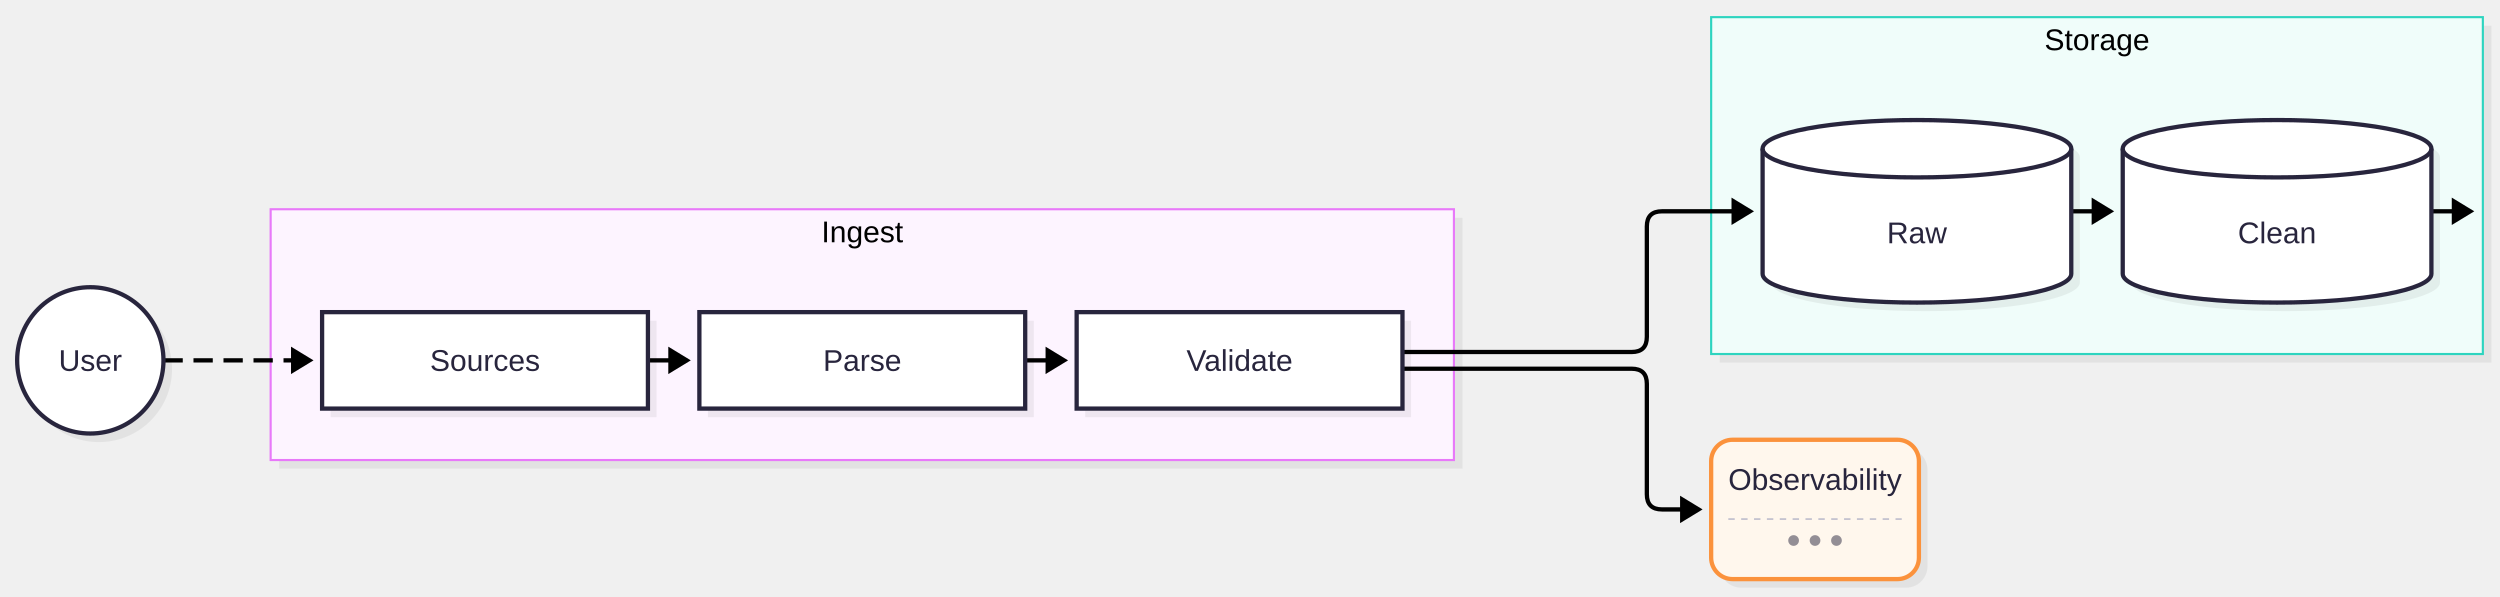
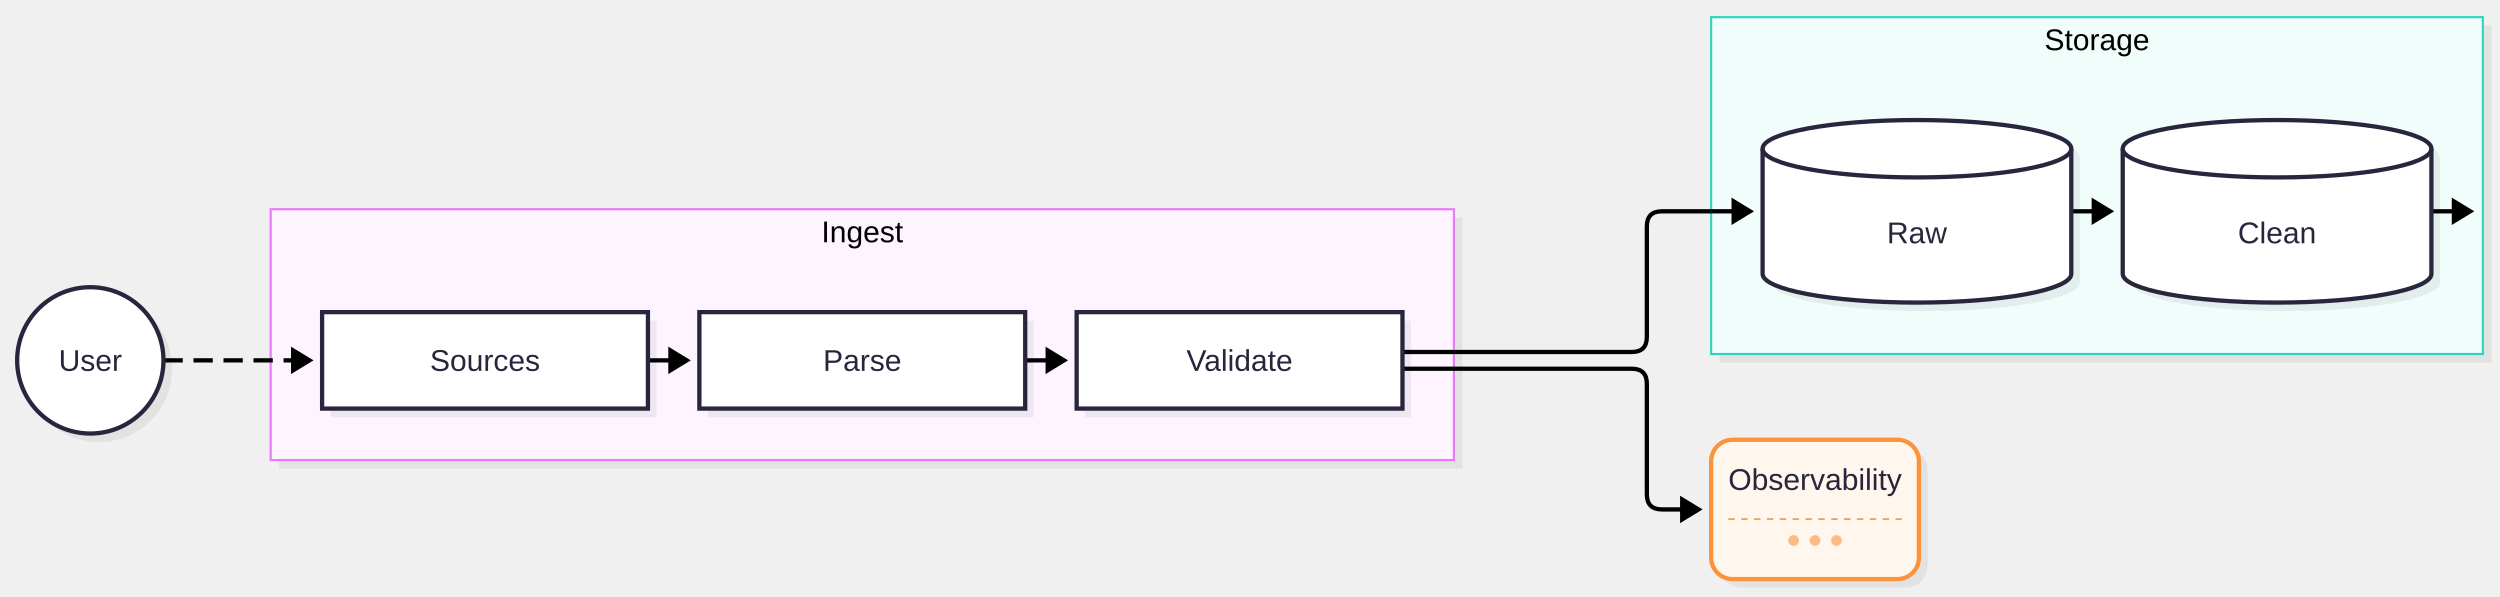
- <svg xmlns="http://www.w3.org/2000/svg" id="my-svg" width="100%" class="flowchart" style="max-width: 1166.259px; background-color: white;" viewBox="-8 -8 1166.259 278.149" role="graphics-document document" aria-roledescription="flowchart-v2">
+ <svg xmlns="http://www.w3.org/2000/svg" id="my-svg" width="100%" class="flowchart" style="max-width: 1166.262px; background-color: white;" viewBox="-8 -8 1166.262 278.149" role="graphics-document document" aria-roledescription="flowchart-v2">
  <style>#my-svg{font-family:"Recursive Variable", arial, sans-serif;font-size:16px;}#my-svg text{font-family:"Recursive Variable", arial, sans-serif;}</style>
  <g>
    <g class="clusters">
      <g id="cluster-ingest" class="cluster">
-         <rect class="drop-shadow" x="122.259" y="93.612" width="552" height="117" fill="#000000" stroke="none" opacity="0.06" />
-         <rect x="118.259" y="89.612" width="552" height="117" fill="#FDF4FF" stroke="#E879F9" stroke-width="1" />
-         <text class="cluster-label" x="394.259" y="105.012" text-anchor="middle" font-size="14" fill="#000000">Ingest</text>
+         <rect class="drop-shadow" x="122.262" y="93.612" width="552" height="117" fill="#000000" stroke="none" opacity="0.06" />
+         <rect x="118.262" y="89.612" width="552" height="117" fill="#FDF4FF" stroke="#E879F9" stroke-width="1" />
+         <text class="cluster-label" x="394.262" y="105.012" text-anchor="middle" font-size="14" fill="#000000">Ingest</text>
      </g>
      <g id="cluster-store" class="cluster">
-         <rect class="drop-shadow" x="794.259" y="4" width="360" height="157.149" fill="#000000" stroke="none" opacity="0.06" />
-         <rect x="790.259" y="0" width="360" height="157.149" fill="#F0FDFA" stroke="#2DD4BF" stroke-width="1" />
-         <text class="cluster-label" x="970.259" y="15.4" text-anchor="middle" font-size="14" fill="#000000">Storage</text>
+         <rect class="drop-shadow" x="794.262" y="4" width="360" height="157.149" fill="#000000" stroke="none" opacity="0.06" />
+         <rect x="790.262" y="0" width="360" height="157.149" fill="#F0FDFA" stroke="#2DD4BF" stroke-width="1" />
+         <text class="cluster-label" x="970.262" y="15.4" text-anchor="middle" font-size="14" fill="#000000">Storage</text>
      </g>
    </g>
    <g class="edgePaths">
      <g id="L-src-parse-0" class="edgePath">
-         <path class="flowchart-link LS-src LE-parse" d="M294.259,160.112L310.259,160.112" fill="none" stroke="#000000" stroke-width="2" />
-         <path class="marker" d="M303.759,153.72L314.259,160.112L303.759,166.503Z" fill="#000000" stroke="#000000" stroke-width="0" />
+         <path class="flowchart-link LS-src LE-parse" d="M294.262,160.112L310.262,160.112" fill="none" stroke="#000000" stroke-width="2" />
+         <path class="marker" d="M303.762,153.72L314.262,160.112L303.762,166.503Z" fill="#000000" stroke="#000000" stroke-width="0" />
      </g>
      <g id="L-parse-validate-1" class="edgePath">
-         <path class="flowchart-link LS-parse LE-validate" d="M470.259,160.112L486.259,160.112" fill="none" stroke="#000000" stroke-width="2" />
-         <path class="marker" d="M479.759,153.72L490.259,160.112L479.759,166.503Z" fill="#000000" stroke="#000000" stroke-width="0" />
+         <path class="flowchart-link LS-parse LE-validate" d="M470.262,160.112L486.262,160.112" fill="none" stroke="#000000" stroke-width="2" />
+         <path class="marker" d="M479.762,153.72L490.262,160.112L479.762,166.503Z" fill="#000000" stroke="#000000" stroke-width="0" />
      </g>
      <g id="L-raw-clean-2" class="edgePath">
-         <path class="flowchart-link LS-raw LE-clean" d="M958.259,90.574L974.259,90.574" fill="none" stroke="#000000" stroke-width="2" />
-         <path class="marker" d="M967.759,84.183L978.259,90.574L967.759,96.966Z" fill="#000000" stroke="#000000" stroke-width="0" />
+         <path class="flowchart-link LS-raw LE-clean" d="M958.262,90.574L974.262,90.574" fill="none" stroke="#000000" stroke-width="2" />
+         <path class="marker" d="M967.762,84.183L978.262,90.574L967.762,96.966Z" fill="#000000" stroke="#000000" stroke-width="0" />
      </g>
      <g id="L-user-src-3" class="edgePath">
-         <path class="flowchart-link LS-user LE-src" d="M68.259,160.112L134.259,160.112" fill="none" stroke="#000000" stroke-width="2" stroke-dasharray="9 5" />
-         <path class="marker" d="M127.759,153.72L138.259,160.112L127.759,166.503Z" fill="#000000" stroke="#000000" stroke-width="0" />
+         <path class="flowchart-link LS-user LE-src" d="M68.262,160.112L134.262,160.112" fill="none" stroke="#000000" stroke-width="2" stroke-dasharray="9 5" />
+         <path class="marker" d="M127.762,153.72L138.262,160.112L127.762,166.503Z" fill="#000000" stroke="#000000" stroke-width="0" />
      </g>
      <g id="L-validate-raw-4" class="edgePath">
-         <path class="flowchart-link LS-validate LE-raw" d="M646.259,156.212L753.188,156.212C757.902,156.212,760.259,153.855,760.259,149.14L760.259,97.645C760.259,92.931,762.616,90.574,767.33,90.574L806.259,90.574" fill="none" stroke="#000000" stroke-width="2" />
-         <path class="marker" d="M799.759,84.183L810.259,90.574L799.759,96.966Z" fill="#000000" stroke="#000000" stroke-width="0" />
+         <path class="flowchart-link LS-validate LE-raw" d="M646.262,156.212L753.191,156.212C757.905,156.212,760.262,153.855,760.262,149.14L760.262,97.645C760.262,92.931,762.619,90.574,767.333,90.574L806.262,90.574" fill="none" stroke="#000000" stroke-width="2" />
+         <path class="marker" d="M799.762,84.183L810.262,90.574L799.762,96.966Z" fill="#000000" stroke="#000000" stroke-width="0" />
      </g>
      <g id="L-validate-observability-5" class="edgePath">
-         <path class="flowchart-link LS-validate LE-observability" d="M646.259,164.012L753.188,164.012C757.902,164.012,760.259,166.369,760.259,171.083L760.259,222.578C760.259,227.292,762.616,229.649,767.33,229.649L782.259,229.649" fill="none" stroke="#000000" stroke-width="2" />
-         <path class="marker" d="M775.759,223.257L786.259,229.649L775.759,236.04Z" fill="#000000" stroke="#000000" stroke-width="0" />
+         <path class="flowchart-link LS-validate LE-observability" d="M646.262,164.012L753.191,164.012C757.905,164.012,760.262,166.369,760.262,171.083L760.262,222.578C760.262,227.292,762.619,229.649,767.333,229.649L782.262,229.649" fill="none" stroke="#000000" stroke-width="2" />
+         <path class="marker" d="M775.762,223.257L786.262,229.649L775.762,236.04Z" fill="#000000" stroke="#000000" stroke-width="0" />
      </g>
      <g id="L-clean-store-6" class="edgePath">
-         <path class="flowchart-link LS-clean LE-store" d="M1126.259,90.574L1142.259,90.574" fill="none" stroke="#000000" stroke-width="2" />
-         <path class="marker" d="M1135.759,84.183L1146.259,90.574L1135.759,96.966Z" fill="#000000" stroke="#000000" stroke-width="0" />
+         <path class="flowchart-link LS-clean LE-store" d="M1126.262,90.574L1142.262,90.574" fill="none" stroke="#000000" stroke-width="2" />
+         <path class="marker" d="M1135.762,84.183L1146.262,90.574L1135.762,96.966Z" fill="#000000" stroke="#000000" stroke-width="0" />
      </g>
    </g>
    <g class="nodes">
      <g id="flowchart-observability-0" class="node default">
-         <rect class="drop-shadow" x="794.259" y="201.149" width="96.917" height="65" rx="10" ry="10" fill="#000000" stroke="none" opacity="0.06" />
-         <rect class="basic label-container" x="790.259" y="197.149" width="96.917" height="65" rx="10" ry="10" fill="#FFF7ED" stroke="#FB923C" stroke-width="2" />
-         <path class="collapsed-separator" d="M798.259,234.149L879.176,234.149" fill="none" stroke="#BDBCCC" stroke-width="0.75" stroke-dasharray="3 3" />
-         <circle class="collapsed-indicator" cx="828.717" cy="244.149" r="2.5" fill="#28253D" stroke="none" opacity="0.5" />
-         <circle class="collapsed-indicator" cx="838.717" cy="244.149" r="2.5" fill="#28253D" stroke="none" opacity="0.5" />
-         <circle class="collapsed-indicator" cx="848.717" cy="244.149" r="2.5" fill="#28253D" stroke="none" opacity="0.5" />
-         <text class="nodeLabel" x="838.717" y="220.549" text-anchor="middle" font-size="14" fill="#28253D">Observability</text>
+         <rect class="drop-shadow" x="794.262" y="201.149" width="96.922" height="65" rx="10" ry="10" fill="#000000" stroke="none" opacity="0.06" />
+         <rect class="basic label-container" x="790.262" y="197.149" width="96.922" height="65" rx="10" ry="10" fill="#FFF7ED" stroke="#FB923C" stroke-width="2" />
+         <path class="collapsed-separator" d="M798.262,234.149L879.184,234.149" fill="none" stroke="#FB923C" stroke-width="0.75" stroke-dasharray="3 3" />
+         <circle class="collapsed-indicator" cx="828.723" cy="244.149" r="2.5" fill="#FB923C" stroke="none" opacity="0.6" />
+         <circle class="collapsed-indicator" cx="838.723" cy="244.149" r="2.5" fill="#FB923C" stroke="none" opacity="0.6" />
+         <circle class="collapsed-indicator" cx="848.723" cy="244.149" r="2.5" fill="#FB923C" stroke="none" opacity="0.6" />
+         <text class="nodeLabel" x="838.723" y="220.549" text-anchor="middle" font-size="14" fill="#28253D">Observability</text>
      </g>
      <g id="flowchart-src-1" class="node default">
-         <rect class="drop-shadow" x="146.259" y="141.612" width="152" height="45" fill="#000000" stroke="none" opacity="0.06" />
-         <rect class="basic label-container" x="142.259" y="137.612" width="152" height="45" fill="#ffffff" stroke="#28253D" stroke-width="2" />
-         <text class="nodeLabel" x="218.259" y="165.012" text-anchor="middle" font-size="14" fill="#28253D">Sources</text>
+         <rect class="drop-shadow" x="146.262" y="141.612" width="152" height="45" fill="#000000" stroke="none" opacity="0.06" />
+         <rect class="basic label-container" x="142.262" y="137.612" width="152" height="45" fill="#ffffff" stroke="#28253D" stroke-width="2" />
+         <text class="nodeLabel" x="218.262" y="165.012" text-anchor="middle" font-size="14" fill="#28253D">Sources</text>
      </g>
      <g id="flowchart-parse-2" class="node default">
-         <rect class="drop-shadow" x="322.259" y="141.612" width="152" height="45" fill="#000000" stroke="none" opacity="0.06" />
-         <rect class="basic label-container" x="318.259" y="137.612" width="152" height="45" fill="#ffffff" stroke="#28253D" stroke-width="2" />
-         <text class="nodeLabel" x="394.259" y="165.012" text-anchor="middle" font-size="14" fill="#28253D">Parse</text>
+         <rect class="drop-shadow" x="322.262" y="141.612" width="152" height="45" fill="#000000" stroke="none" opacity="0.06" />
+         <rect class="basic label-container" x="318.262" y="137.612" width="152" height="45" fill="#ffffff" stroke="#28253D" stroke-width="2" />
+         <text class="nodeLabel" x="394.262" y="165.012" text-anchor="middle" font-size="14" fill="#28253D">Parse</text>
      </g>
      <g id="flowchart-validate-3" class="node default">
-         <rect class="drop-shadow" x="498.259" y="141.612" width="152" height="45" fill="#000000" stroke="none" opacity="0.06" />
-         <rect class="basic label-container" x="494.259" y="137.612" width="152" height="45" fill="#ffffff" stroke="#28253D" stroke-width="2" />
-         <text class="nodeLabel" x="570.259" y="165.012" text-anchor="middle" font-size="14" fill="#28253D">Validate</text>
+         <rect class="drop-shadow" x="498.262" y="141.612" width="152" height="45" fill="#000000" stroke="none" opacity="0.06" />
+         <rect class="basic label-container" x="494.262" y="137.612" width="152" height="45" fill="#ffffff" stroke="#28253D" stroke-width="2" />
+         <text class="nodeLabel" x="570.262" y="165.012" text-anchor="middle" font-size="14" fill="#28253D">Validate</text>
      </g>
      <g id="flowchart-raw-4" class="node default">
-         <path class="drop-shadow" d="M818.259,65.383L818.259,123.766C818.259,131.157,850.494,137.149,890.259,137.149C930.023,137.149,962.259,131.157,962.259,123.766L962.259,65.383C962.259,57.992,930.023,52,890.259,52C850.494,52,818.259,57.992,818.259,65.383Z" fill="#000000" stroke="none" opacity="0.06" />
-         <path class="basic label-container" d="M814.259,61.383L814.259,119.766C814.259,127.157,846.494,133.149,886.259,133.149C926.023,133.149,958.259,127.157,958.259,119.766L958.259,61.383C958.259,53.992,926.023,48,886.259,48C846.494,48,814.259,53.992,814.259,61.383Z" fill="#ffffff" stroke="#28253D" stroke-width="2" />
-         <path d="M814.259,61.383C814.259,68.774,846.494,74.766,886.259,74.766C926.023,74.766,958.259,68.774,958.259,61.383" fill="none" stroke="#28253D" stroke-width="2" />
-         <text class="nodeLabel" x="886.259" y="105.474" text-anchor="middle" font-size="14" fill="#28253D">Raw</text>
+         <path class="drop-shadow" d="M818.262,65.383L818.262,123.766C818.262,131.157,850.498,137.149,890.262,137.149C930.027,137.149,962.262,131.157,962.262,123.766L962.262,65.383C962.262,57.992,930.027,52,890.262,52C850.498,52,818.262,57.992,818.262,65.383Z" fill="#000000" stroke="none" opacity="0.06" />
+         <path class="basic label-container" d="M814.262,61.383L814.262,119.766C814.262,127.157,846.498,133.149,886.262,133.149C926.027,133.149,958.262,127.157,958.262,119.766L958.262,61.383C958.262,53.992,926.027,48,886.262,48C846.498,48,814.262,53.992,814.262,61.383Z" fill="#ffffff" stroke="#28253D" stroke-width="2" />
+         <path d="M814.262,61.383C814.262,68.774,846.498,74.766,886.262,74.766C926.027,74.766,958.262,68.774,958.262,61.383" fill="none" stroke="#28253D" stroke-width="2" />
+         <text class="nodeLabel" x="886.262" y="105.474" text-anchor="middle" font-size="14" fill="#28253D">Raw</text>
      </g>
      <g id="flowchart-clean-5" class="node default">
-         <path class="drop-shadow" d="M986.259,65.383L986.259,123.766C986.259,131.157,1018.494,137.149,1058.259,137.149C1098.023,137.149,1130.259,131.157,1130.259,123.766L1130.259,65.383C1130.259,57.992,1098.023,52,1058.259,52C1018.494,52,986.259,57.992,986.259,65.383Z" fill="#000000" stroke="none" opacity="0.06" />
-         <path class="basic label-container" d="M982.259,61.383L982.259,119.766C982.259,127.157,1014.494,133.149,1054.259,133.149C1094.023,133.149,1126.259,127.157,1126.259,119.766L1126.259,61.383C1126.259,53.992,1094.023,48,1054.259,48C1014.494,48,982.259,53.992,982.259,61.383Z" fill="#ffffff" stroke="#28253D" stroke-width="2" />
-         <path d="M982.259,61.383C982.259,68.774,1014.494,74.766,1054.259,74.766C1094.023,74.766,1126.259,68.774,1126.259,61.383" fill="none" stroke="#28253D" stroke-width="2" />
-         <text class="nodeLabel" x="1054.259" y="105.474" text-anchor="middle" font-size="14" fill="#28253D">Clean</text>
+         <path class="drop-shadow" d="M986.262,65.383L986.262,123.766C986.262,131.157,1018.498,137.149,1058.262,137.149C1098.027,137.149,1130.262,131.157,1130.262,123.766L1130.262,65.383C1130.262,57.992,1098.027,52,1058.262,52C1018.498,52,986.262,57.992,986.262,65.383Z" fill="#000000" stroke="none" opacity="0.06" />
+         <path class="basic label-container" d="M982.262,61.383L982.262,119.766C982.262,127.157,1014.498,133.149,1054.262,133.149C1094.027,133.149,1126.262,127.157,1126.262,119.766L1126.262,61.383C1126.262,53.992,1094.027,48,1054.262,48C1014.498,48,982.262,53.992,982.262,61.383Z" fill="#ffffff" stroke="#28253D" stroke-width="2" />
+         <path d="M982.262,61.383C982.262,68.774,1014.498,74.766,1054.262,74.766C1094.027,74.766,1126.262,68.774,1126.262,61.383" fill="none" stroke="#28253D" stroke-width="2" />
+         <text class="nodeLabel" x="1054.262" y="105.474" text-anchor="middle" font-size="14" fill="#28253D">Clean</text>
      </g>
      <g id="flowchart-user-6" class="node default">
-         <circle class="drop-shadow" cx="38.129" cy="164.112" r="34.129" fill="#000000" stroke="none" opacity="0.06" />
-         <circle class="basic label-container" cx="34.129" cy="160.112" r="34.129" fill="#ffffff" stroke="#28253D" stroke-width="2" />
-         <text class="nodeLabel" x="34.129" y="165.012" text-anchor="middle" font-size="14" fill="#28253D">User</text>
+         <circle class="drop-shadow" cx="38.131" cy="164.112" r="34.131" fill="#000000" stroke="none" opacity="0.06" />
+         <circle class="basic label-container" cx="34.131" cy="160.112" r="34.131" fill="#ffffff" stroke="#28253D" stroke-width="2" />
+         <text class="nodeLabel" x="34.131" y="165.012" text-anchor="middle" font-size="14" fill="#28253D">User</text>
      </g>
    </g>
  </g>
</svg>
